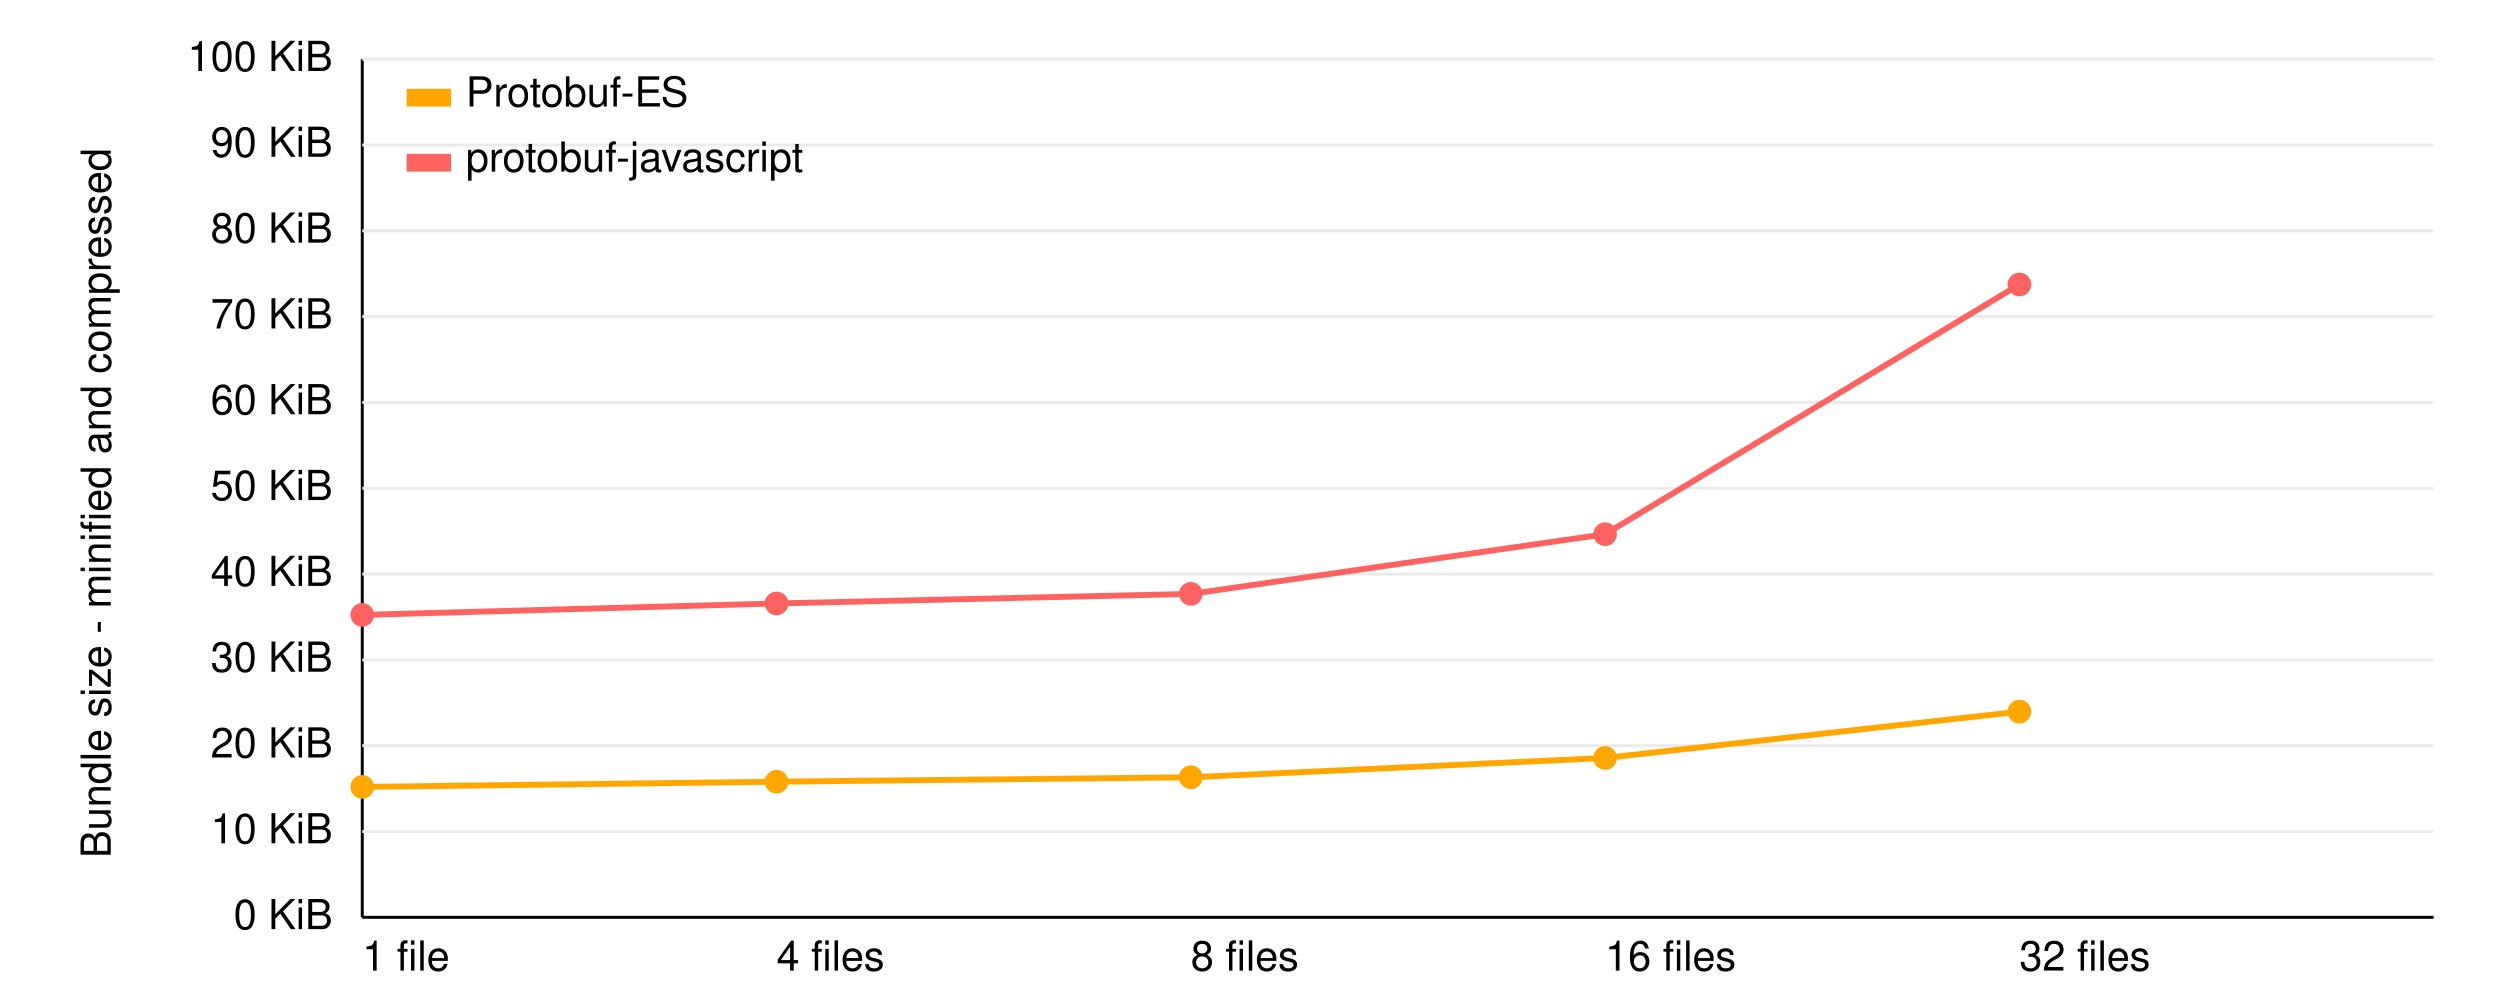
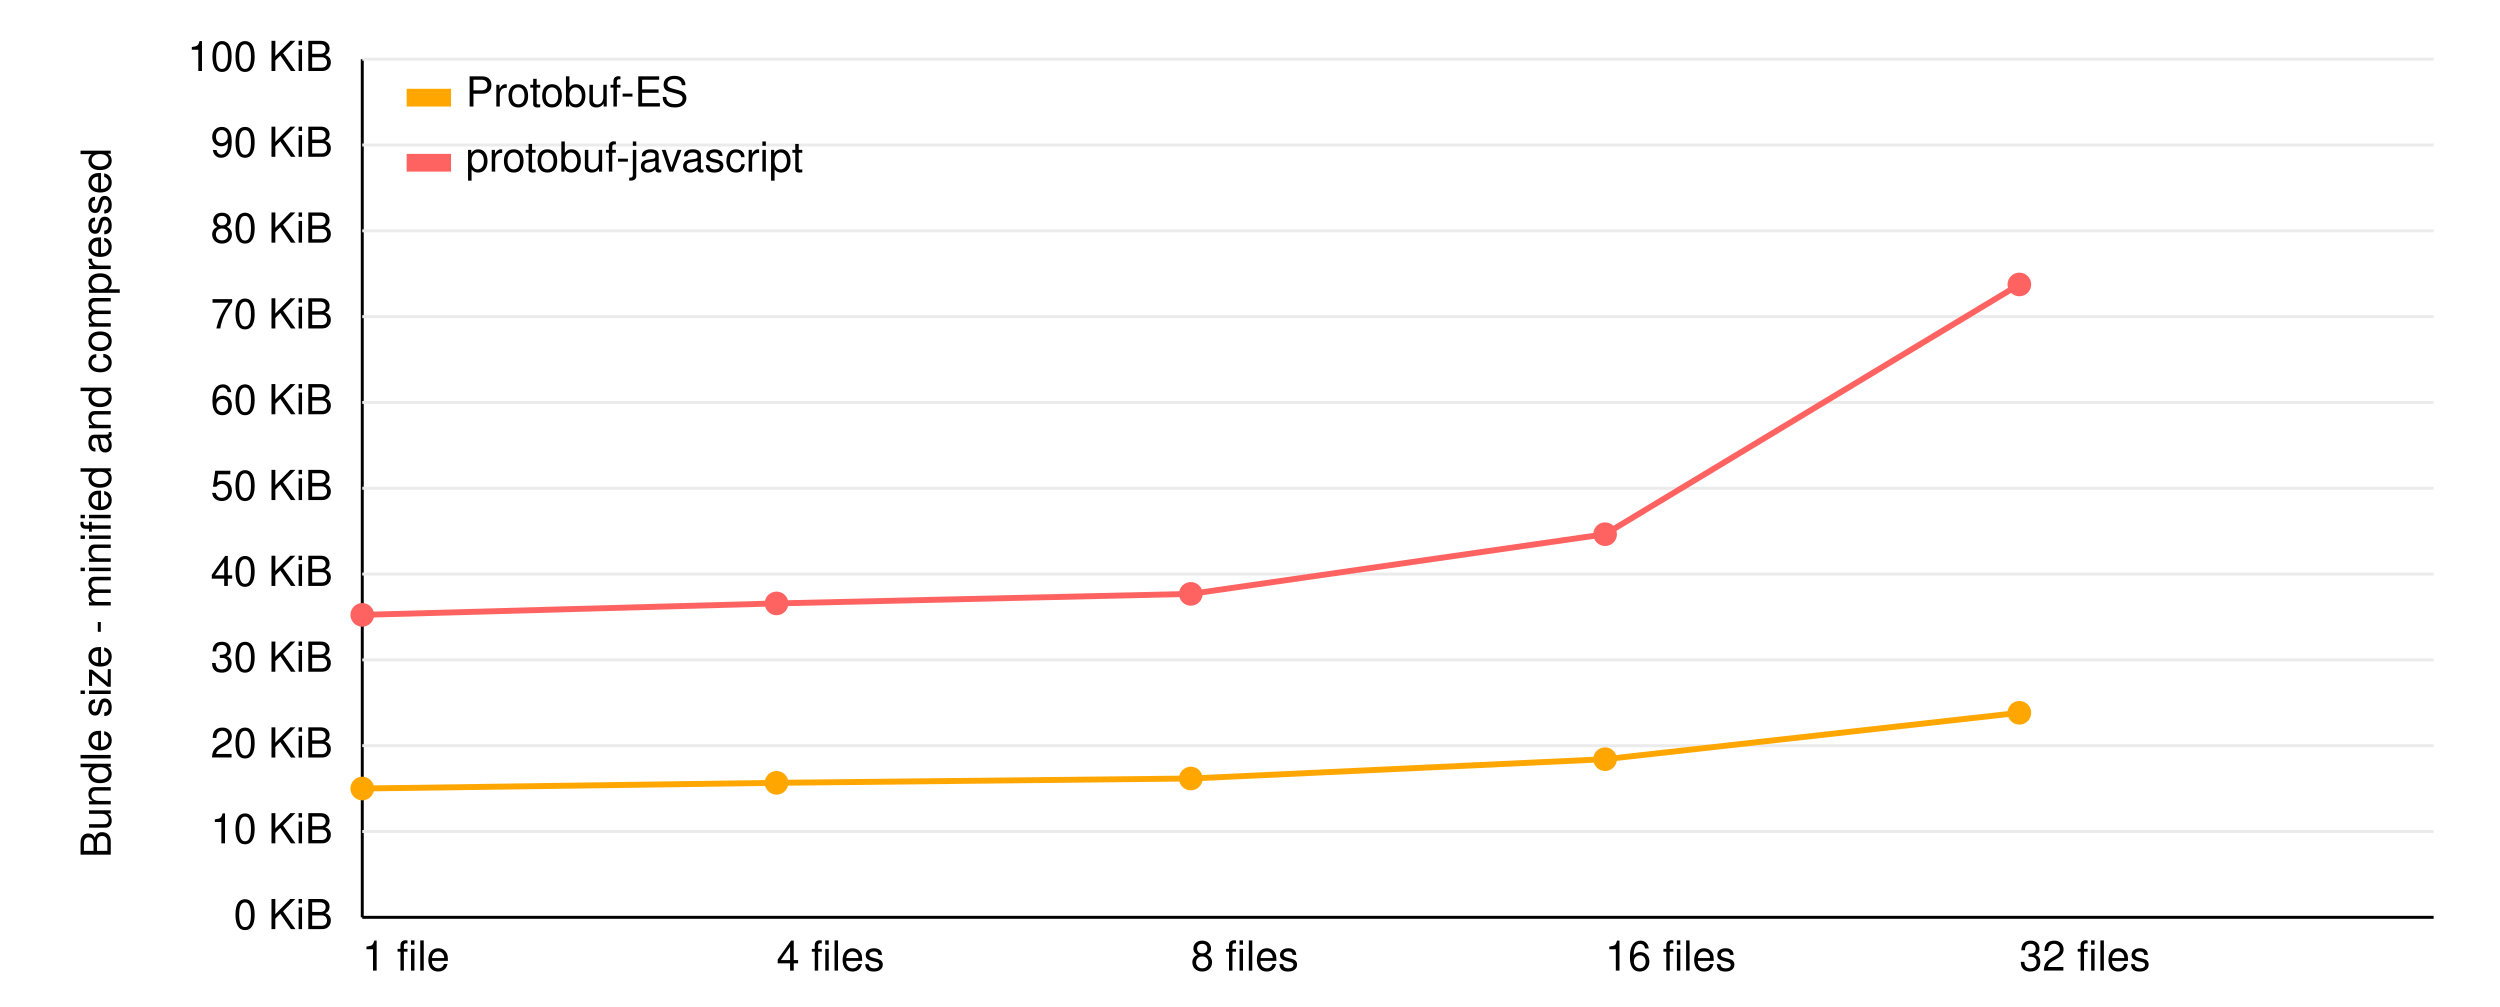
<svg xmlns="http://www.w3.org/2000/svg" version="1.1" width="820px" height="330px" viewBox="0 0 820 340" class="chart">
  <style>
      
      text {
        font: 14px Verdana, Helvetica, Arial, sans-serif;
      }
      
    </style>
  <g transform="translate(110,310)">
    <line y1="0" x2="700" stroke="black" />
    <text x="0" y="18" text-anchor="start">1 file</text>
    <text x="140" y="18" text-anchor="start">4 files</text>
    <text x="280" y="18" text-anchor="start">8 files</text>
    <text x="420" y="18" text-anchor="start">16 files</text>
    <text x="560" y="18" text-anchor="start">32 files</text>
  </g>
  <g transform="translate(110, 20)">
    <line x1="0" x2="0" y1="0" y2="290" stroke="black" />
    <g transform="rotate(-90), translate(-150,-85)">
      <text text-anchor="middle">Bundle size - minified and compressed</text>
    </g>
    <text x="-10" y="4" text-anchor="end">100 KiB</text>
    <line x1="0" x2="700" y1="0" y2="0" stroke="#ebebeb" />
    <text x="-10" y="33" text-anchor="end">90 KiB</text>
    <line x1="0" x2="700" y1="29" y2="29" stroke="#ebebeb" />
    <text x="-10" y="62" text-anchor="end">80 KiB</text>
    <line x1="0" x2="700" y1="58" y2="58" stroke="#ebebeb" />
    <text x="-10" y="91" text-anchor="end">70 KiB</text>
    <line x1="0" x2="700" y1="87" y2="87" stroke="#ebebeb" />
    <text x="-10" y="120" text-anchor="end">60 KiB</text>
    <line x1="0" x2="700" y1="116" y2="116" stroke="#ebebeb" />
    <text x="-10" y="149" text-anchor="end">50 KiB</text>
    <line x1="0" x2="700" y1="145" y2="145" stroke="#ebebeb" />
    <text x="-10" y="178" text-anchor="end">40 KiB</text>
    <line x1="0" x2="700" y1="174" y2="174" stroke="#ebebeb" />
    <text x="-10" y="207" text-anchor="end">30 KiB</text>
    <line x1="0" x2="700" y1="203" y2="203" stroke="#ebebeb" />
    <text x="-10" y="236" text-anchor="end">20 KiB</text>
    <line x1="0" x2="700" y1="232" y2="232" stroke="#ebebeb" />
    <text x="-10" y="265" text-anchor="end">10 KiB</text>
    <line x1="0" x2="700" y1="261" y2="261" stroke="#ebebeb" />
    <text x="-10" y="294" text-anchor="end">0 KiB</text>
  </g>
  <g transform="translate(110, 20)">
-     <polyline fill="none" stroke="#ffa600" stroke-width="2" points="0,245.928 140,244.164 280,242.671 420,236.14 560,220.485">
+     <polyline fill="none" stroke="#ffa600" stroke-width="2" points="0,246.472 140,244.546 280,243.087 420,236.56 560,220.876">
    </polyline>
-     <circle cx="0" cy="245.928" r="4" fill="#ffa600" />
-     <circle cx="140" cy="244.164" r="4" fill="#ffa600" />
-     <circle cx="280" cy="242.671" r="4" fill="#ffa600" />
-     <circle cx="420" cy="236.14" r="4" fill="#ffa600" />
-     <circle cx="560" cy="220.485" r="4" fill="#ffa600" />
+     <circle cx="0" cy="246.472" r="4" fill="#ffa600" />
+     <circle cx="140" cy="244.546" r="4" fill="#ffa600" />
+     <circle cx="280" cy="243.087" r="4" fill="#ffa600" />
+     <circle cx="420" cy="236.56" r="4" fill="#ffa600" />
+     <circle cx="560" cy="220.876" r="4" fill="#ffa600" />
  </g>
  <g transform="translate(110, 20)">
    <polyline fill="none" stroke="#ff6361" stroke-width="2" points="0,187.789 140,183.918 280,180.695 420,160.528 560,76.125">
    </polyline>
    <circle cx="0" cy="187.789" r="4" fill="#ff6361" />
    <circle cx="140" cy="183.918" r="4" fill="#ff6361" />
    <circle cx="280" cy="180.695" r="4" fill="#ff6361" />
    <circle cx="420" cy="160.528" r="4" fill="#ff6361" />
    <circle cx="560" cy="76.125" r="4" fill="#ff6361" />
  </g>
  <g transform="translate(125, 30)">
    <g transform="translate(0, 0)">
      <rect width="15" height="6" fill="#ffa600" />
      <text x="20" y="6">Protobuf-ES</text>
    </g>
    <g transform="translate(0, 22)">
      <rect width="15" height="6" fill="#ff6361" />
      <text x="20" y="6">protobuf-javascript</text>
    </g>
  </g>
</svg>
